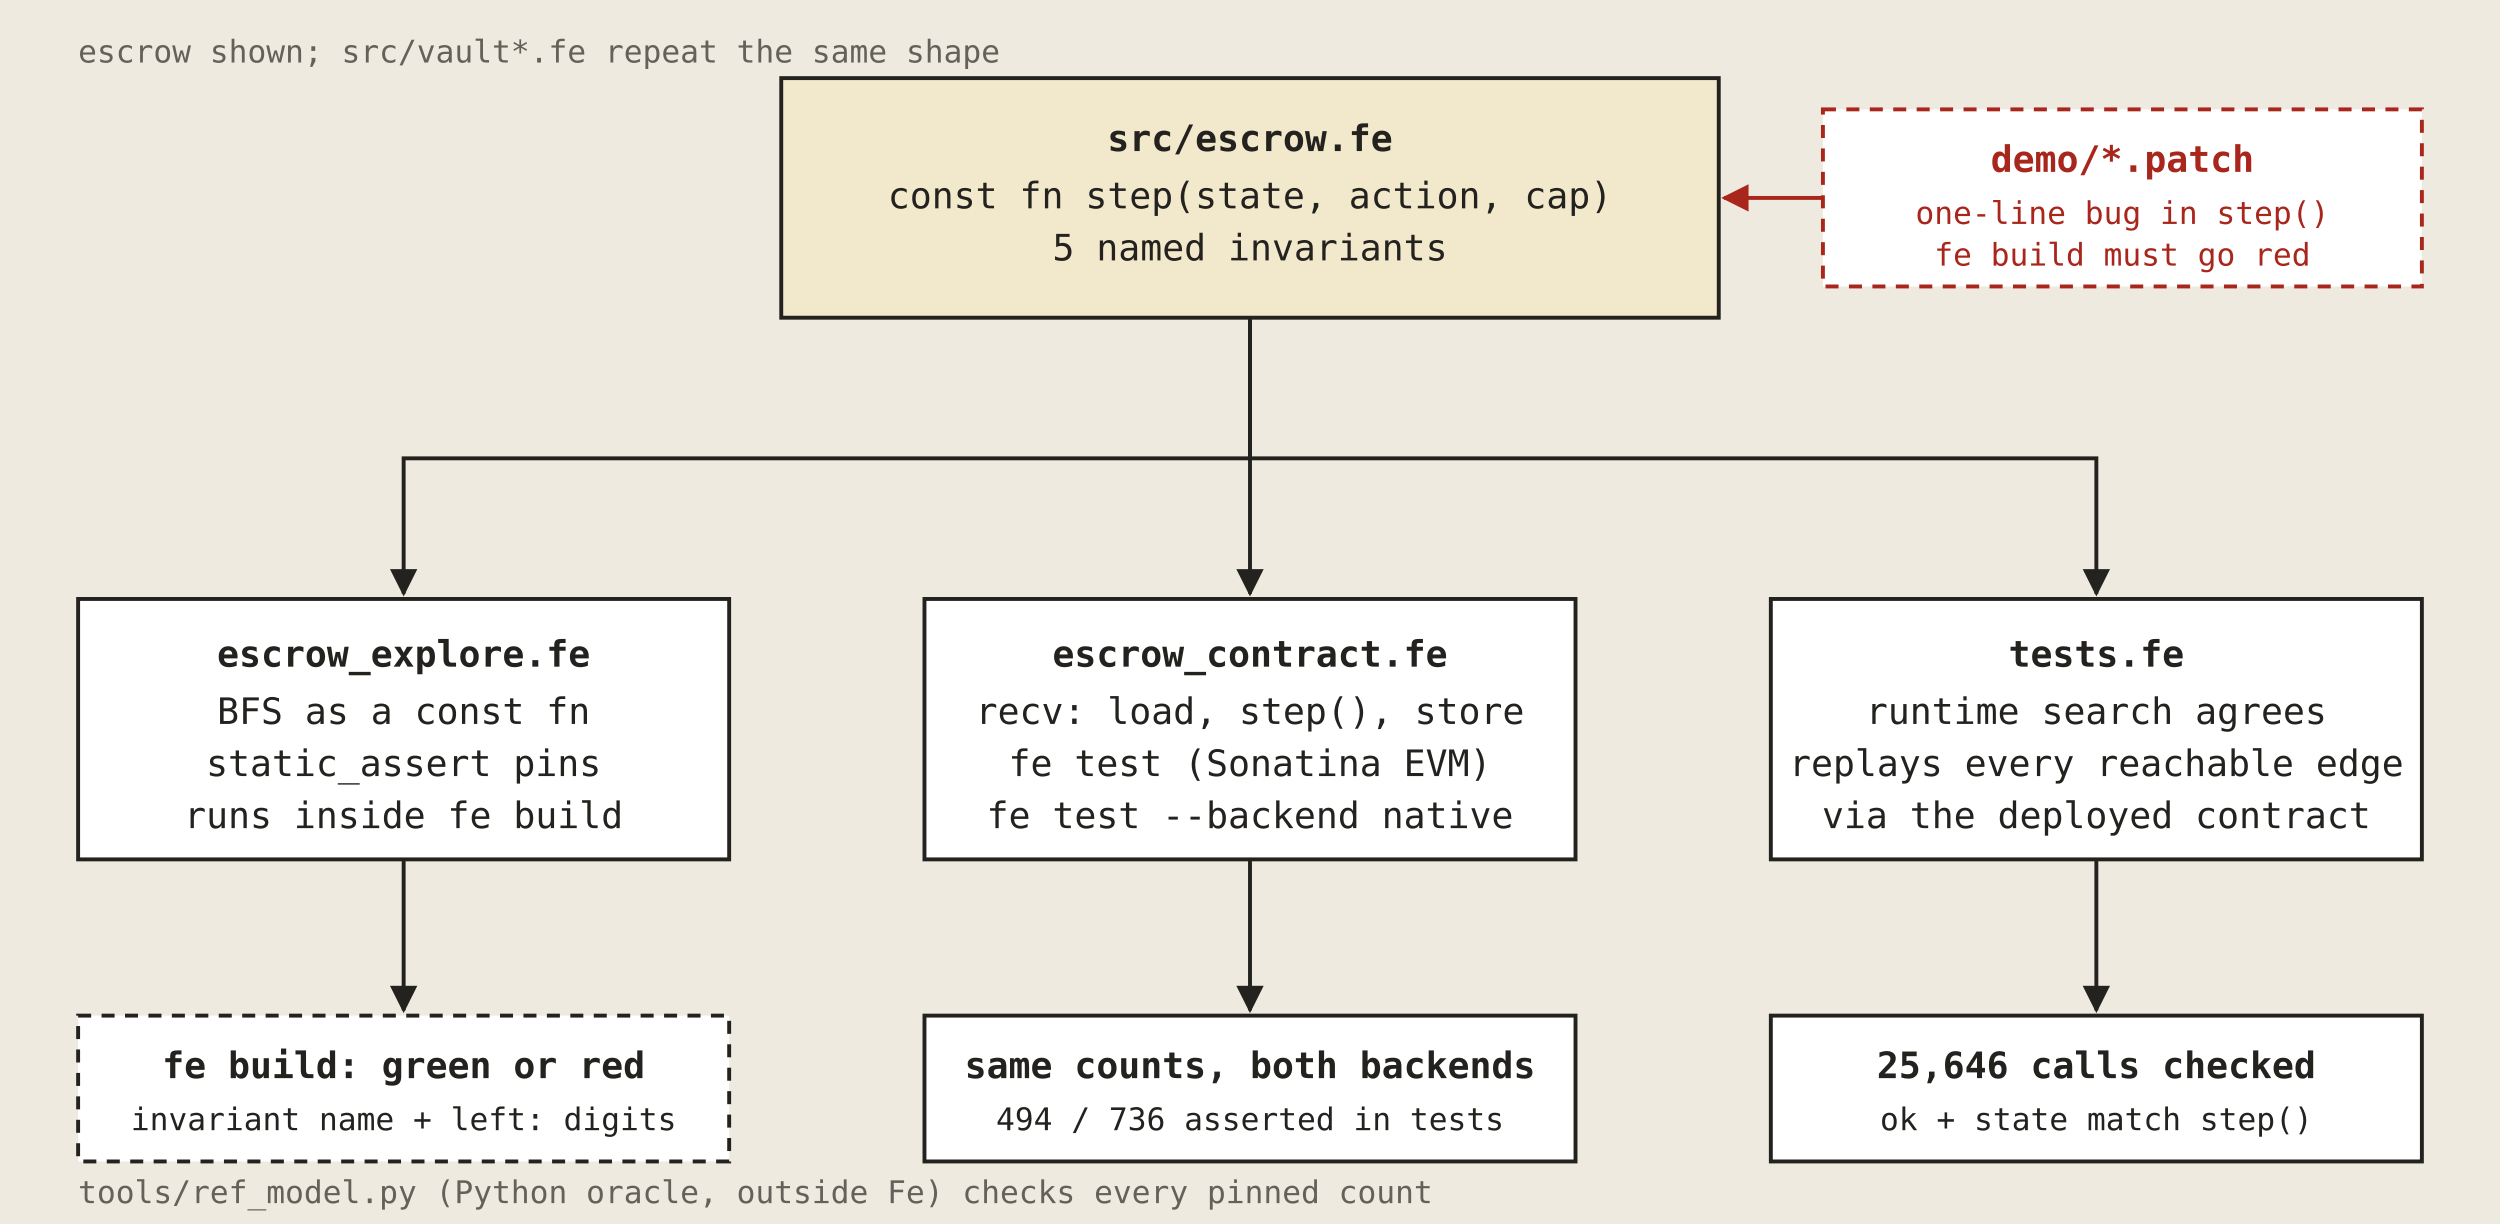
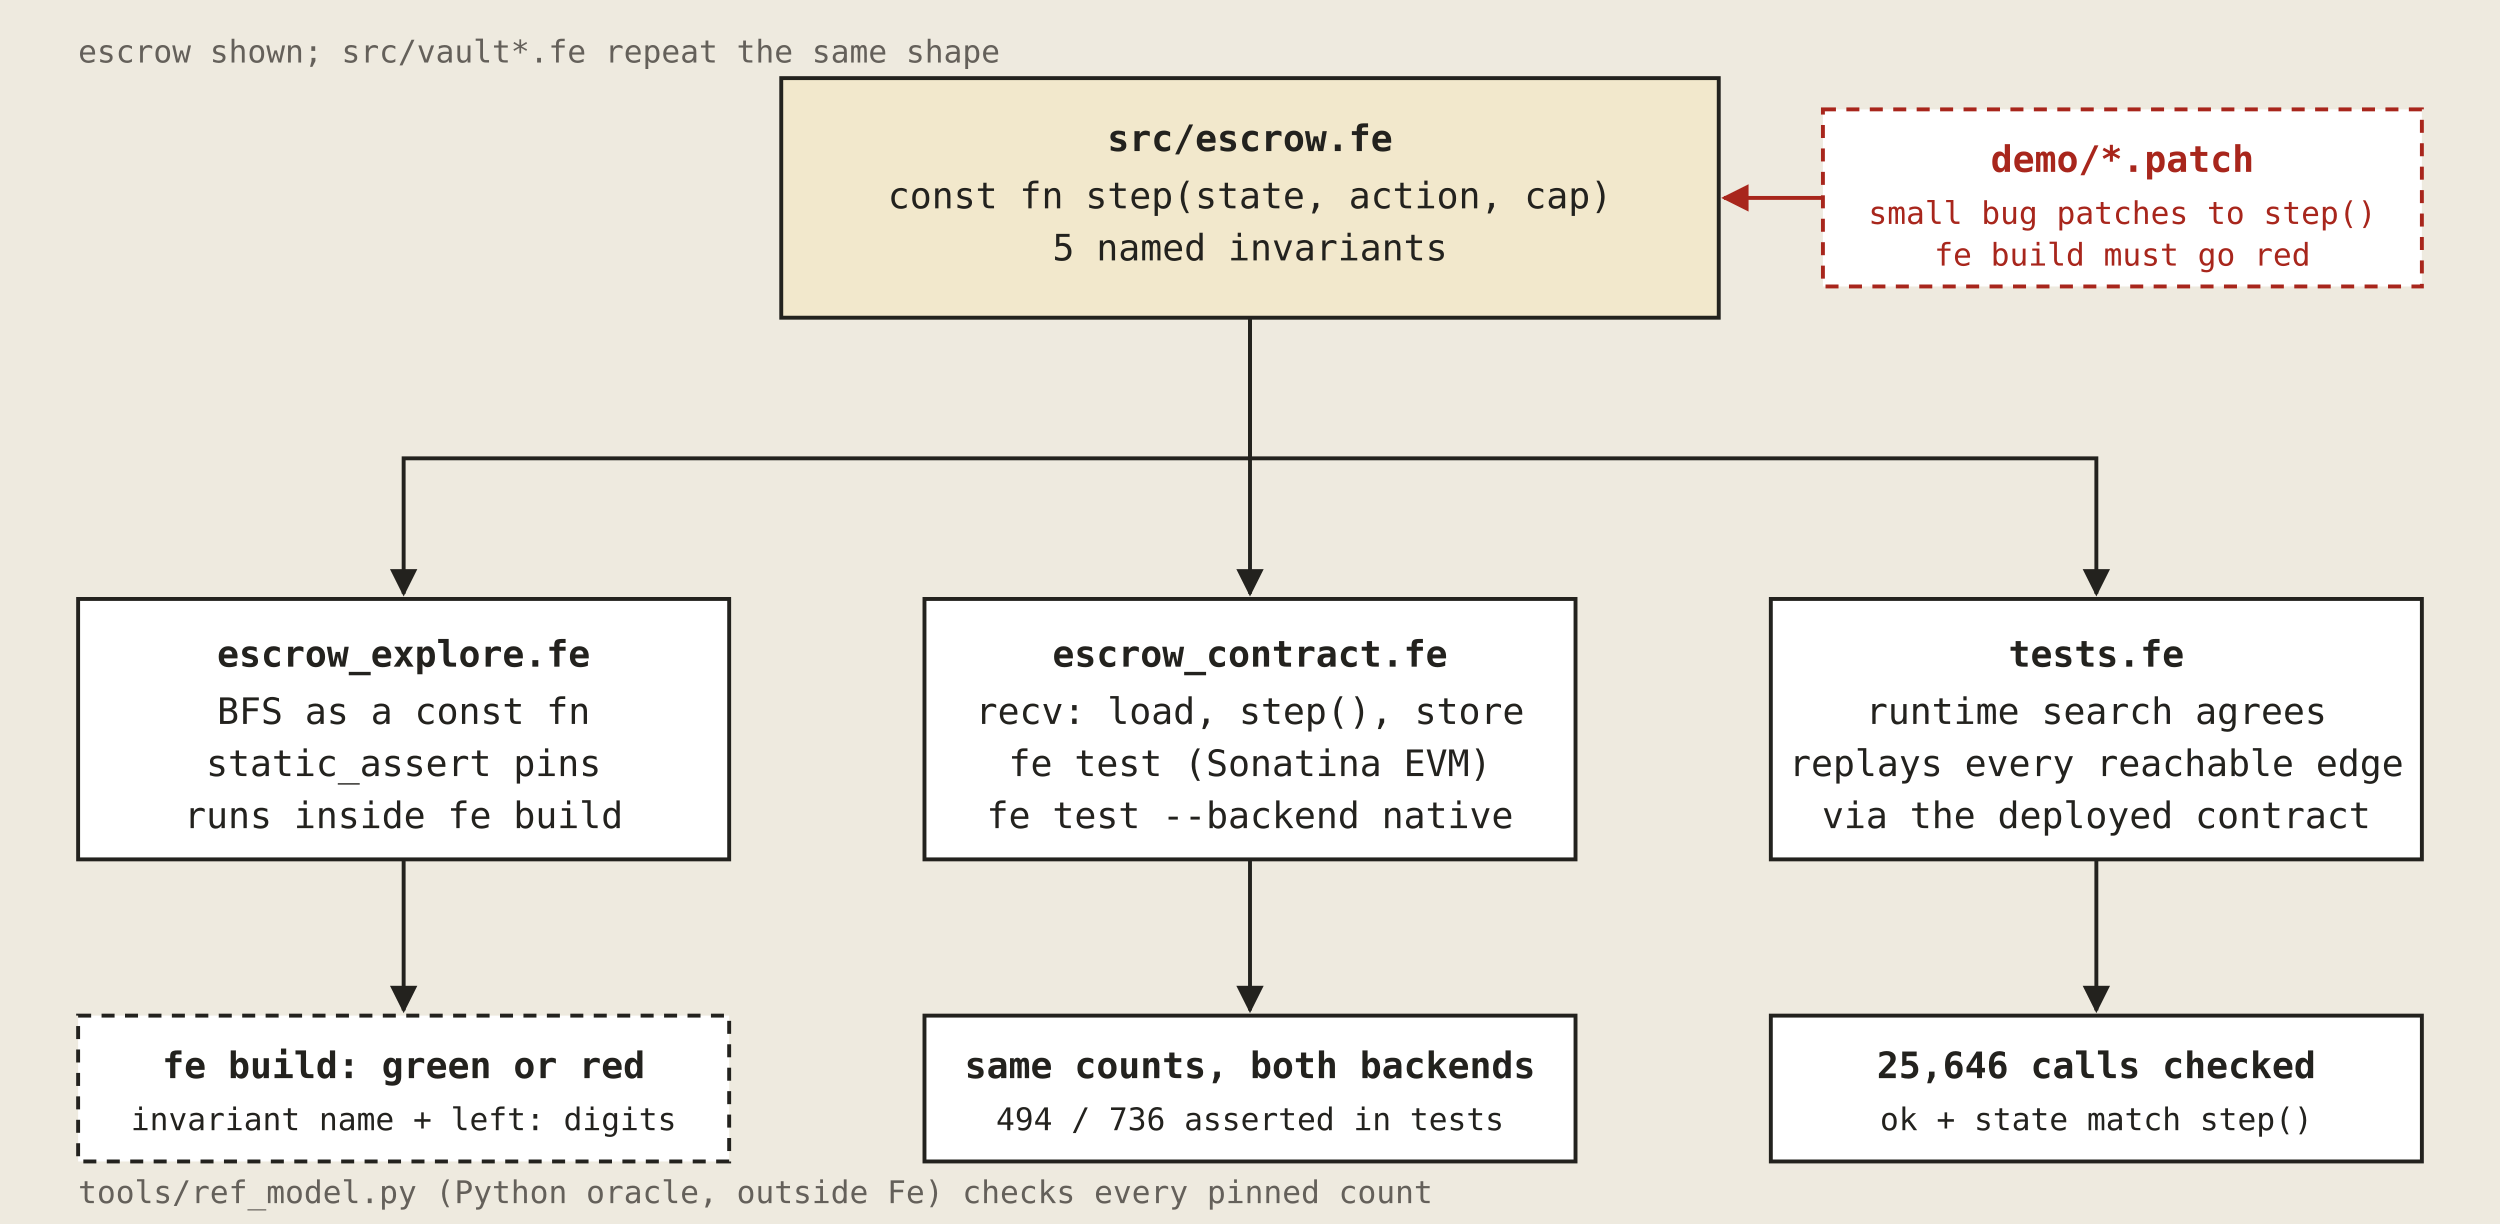
<svg xmlns="http://www.w3.org/2000/svg" viewBox="0 0 960 470" width="960" height="470" role="img" aria-labelledby="t d" font-family="ui-monospace, Menlo, Consolas, monospace">
  <defs>
    <marker id="a" viewBox="0 0 10 10" refX="9" refY="5" markerWidth="7" markerHeight="7" orient="auto-start-reverse">
      <path d="M0 0L10 5L0 10z" fill="#23221E" />
    </marker>
    <marker id="r" viewBox="0 0 10 10" refX="9" refY="5" markerWidth="7" markerHeight="7" orient="auto-start-reverse">
      <path d="M0 0L10 5L0 10z" fill="#A8261C" />
    </marker>
  </defs>
  <rect width="960" height="470" fill="#EEEADF" />
  <g fill="none" stroke="#23221E" stroke-width="1.5">
    <rect x="300" y="30" width="360" height="92" fill="#F2E8CC" />
    <rect x="30" y="230" width="250" height="100" fill="#FFFFFF" />
    <rect x="355" y="230" width="250" height="100" fill="#FFFFFF" />
    <rect x="680" y="230" width="250" height="100" fill="#FFFFFF" />
    <rect x="30" y="390" width="250" height="56" fill="#FFFFFF" stroke-dasharray="5 4" />
    <rect x="355" y="390" width="250" height="56" fill="#FFFFFF" />
    <rect x="680" y="390" width="250" height="56" fill="#FFFFFF" />
    <rect x="700" y="42" width="230" height="68" fill="#FFFFFF" stroke="#A8261C" stroke-dasharray="5 4" />
    <path d="M480 122V176H155V228" marker-end="url(#a)" />
    <path d="M480 122V228" marker-end="url(#a)" />
    <path d="M480 122V176H805V228" marker-end="url(#a)" />
    <path d="M155 330V388" marker-end="url(#a)" />
    <path d="M480 330V388" marker-end="url(#a)" />
    <path d="M805 330V388" marker-end="url(#a)" />
    <path d="M700 76H662" stroke="#A8261C" marker-end="url(#r)" />
  </g>
  <g fill="#23221E" font-size="14">
    <text x="480" y="58" text-anchor="middle" font-weight="700">src/escrow.fe</text>
    <text x="480" y="80" text-anchor="middle">const fn step(state, action, cap)</text>
    <text x="480" y="100" text-anchor="middle">5 named invariants</text>
    <text x="155" y="256" text-anchor="middle" font-weight="700">escrow_explore.fe</text>
    <text x="155" y="278" text-anchor="middle">BFS as a const fn</text>
    <text x="155" y="298" text-anchor="middle">static_assert pins</text>
    <text x="155" y="318" text-anchor="middle">runs inside fe build</text>
    <text x="480" y="256" text-anchor="middle" font-weight="700">escrow_contract.fe</text>
    <text x="480" y="278" text-anchor="middle">recv: load, step(), store</text>
    <text x="480" y="298" text-anchor="middle">fe test (Sonatina EVM)</text>
    <text x="480" y="318" text-anchor="middle">fe test --backend native</text>
    <text x="805" y="256" text-anchor="middle" font-weight="700">tests.fe</text>
    <text x="805" y="278" text-anchor="middle">runtime search agrees</text>
    <text x="805" y="298" text-anchor="middle">replays every reachable edge</text>
    <text x="805" y="318" text-anchor="middle">via the deployed contract</text>
    <text x="155" y="414" text-anchor="middle" font-weight="700">fe build: green or red</text>
    <text x="155" y="434" text-anchor="middle" font-size="12">invariant name + left: digits</text>
    <text x="480" y="414" text-anchor="middle" font-weight="700">same counts, both backends</text>
    <text x="480" y="434" text-anchor="middle" font-size="12">494 / 736 asserted in tests</text>
    <text x="805" y="414" text-anchor="middle" font-weight="700">25,646 calls checked</text>
    <text x="805" y="434" text-anchor="middle" font-size="12">ok + state match step()</text>
    <text x="815" y="66" text-anchor="middle" fill="#A8261C" font-weight="700">demo/*.patch</text>
-     <text x="815" y="86" text-anchor="middle" fill="#A8261C" font-size="12">one-line bug in step()</text>
+     <text x="815" y="86" text-anchor="middle" fill="#A8261C" font-size="12">small bug patches to step()</text>
    <text x="815" y="102" text-anchor="middle" fill="#A8261C" font-size="12">fe build must go red</text>
    <text x="30" y="24" font-size="12" fill="#64605A">escrow shown; src/vault*.fe repeat the same shape</text>
    <text x="30" y="462" font-size="12" fill="#64605A">tools/ref_model.py (Python oracle, outside Fe) checks every pinned count</text>
  </g>
</svg>
